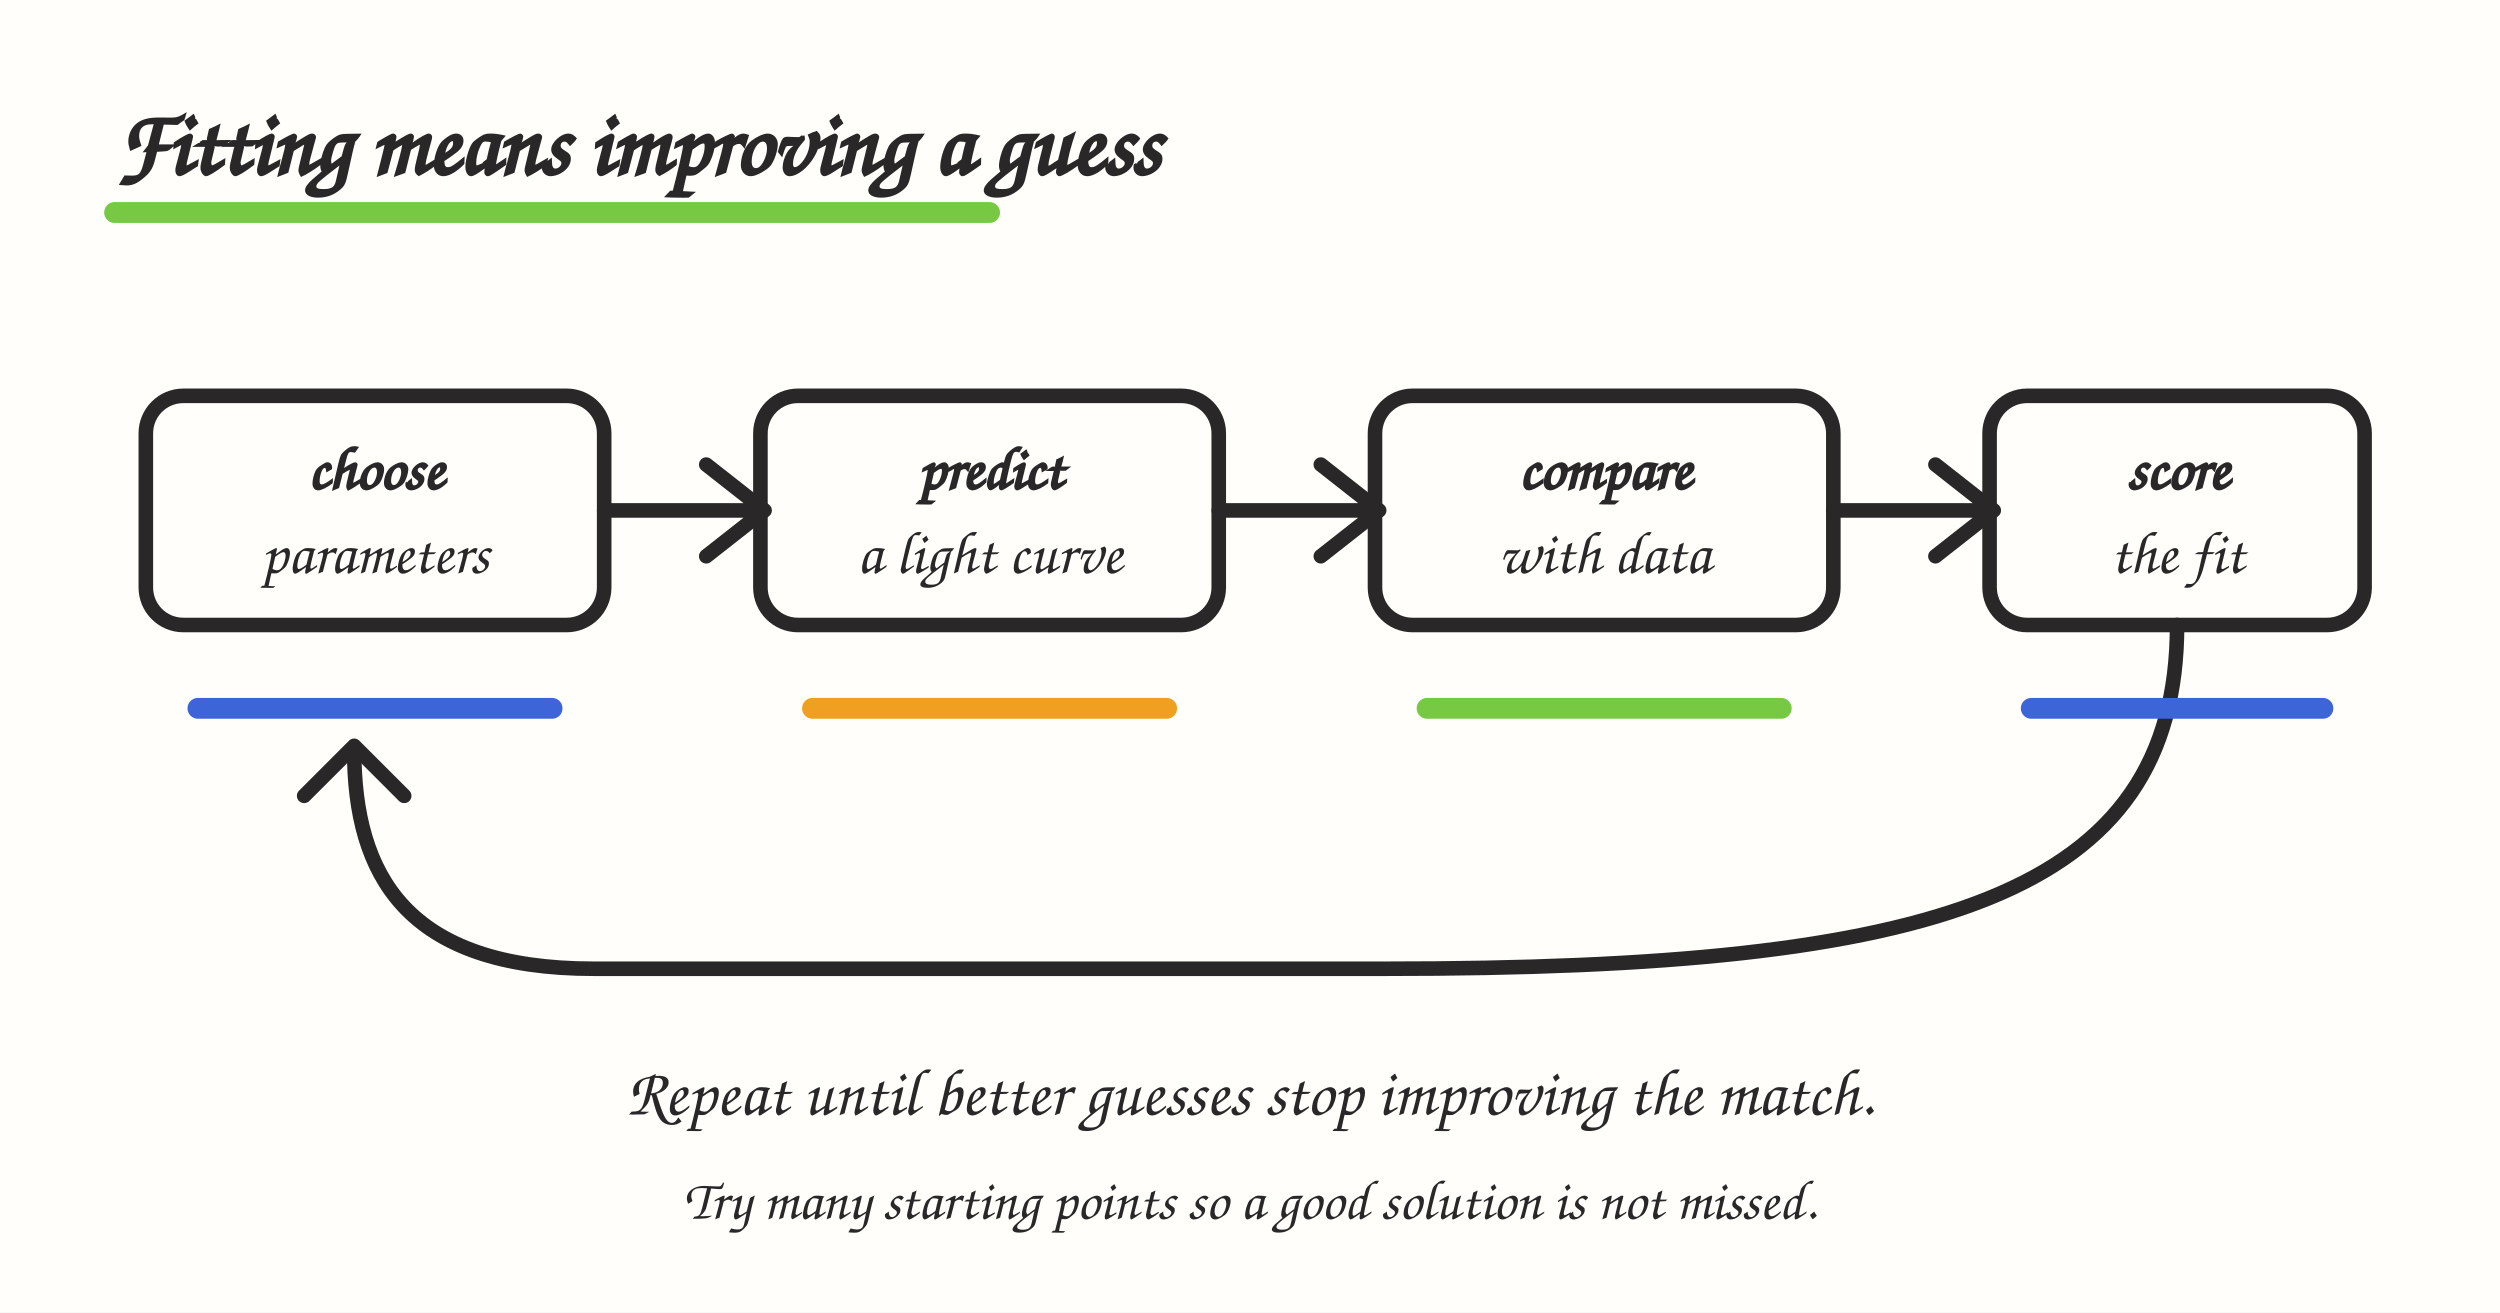
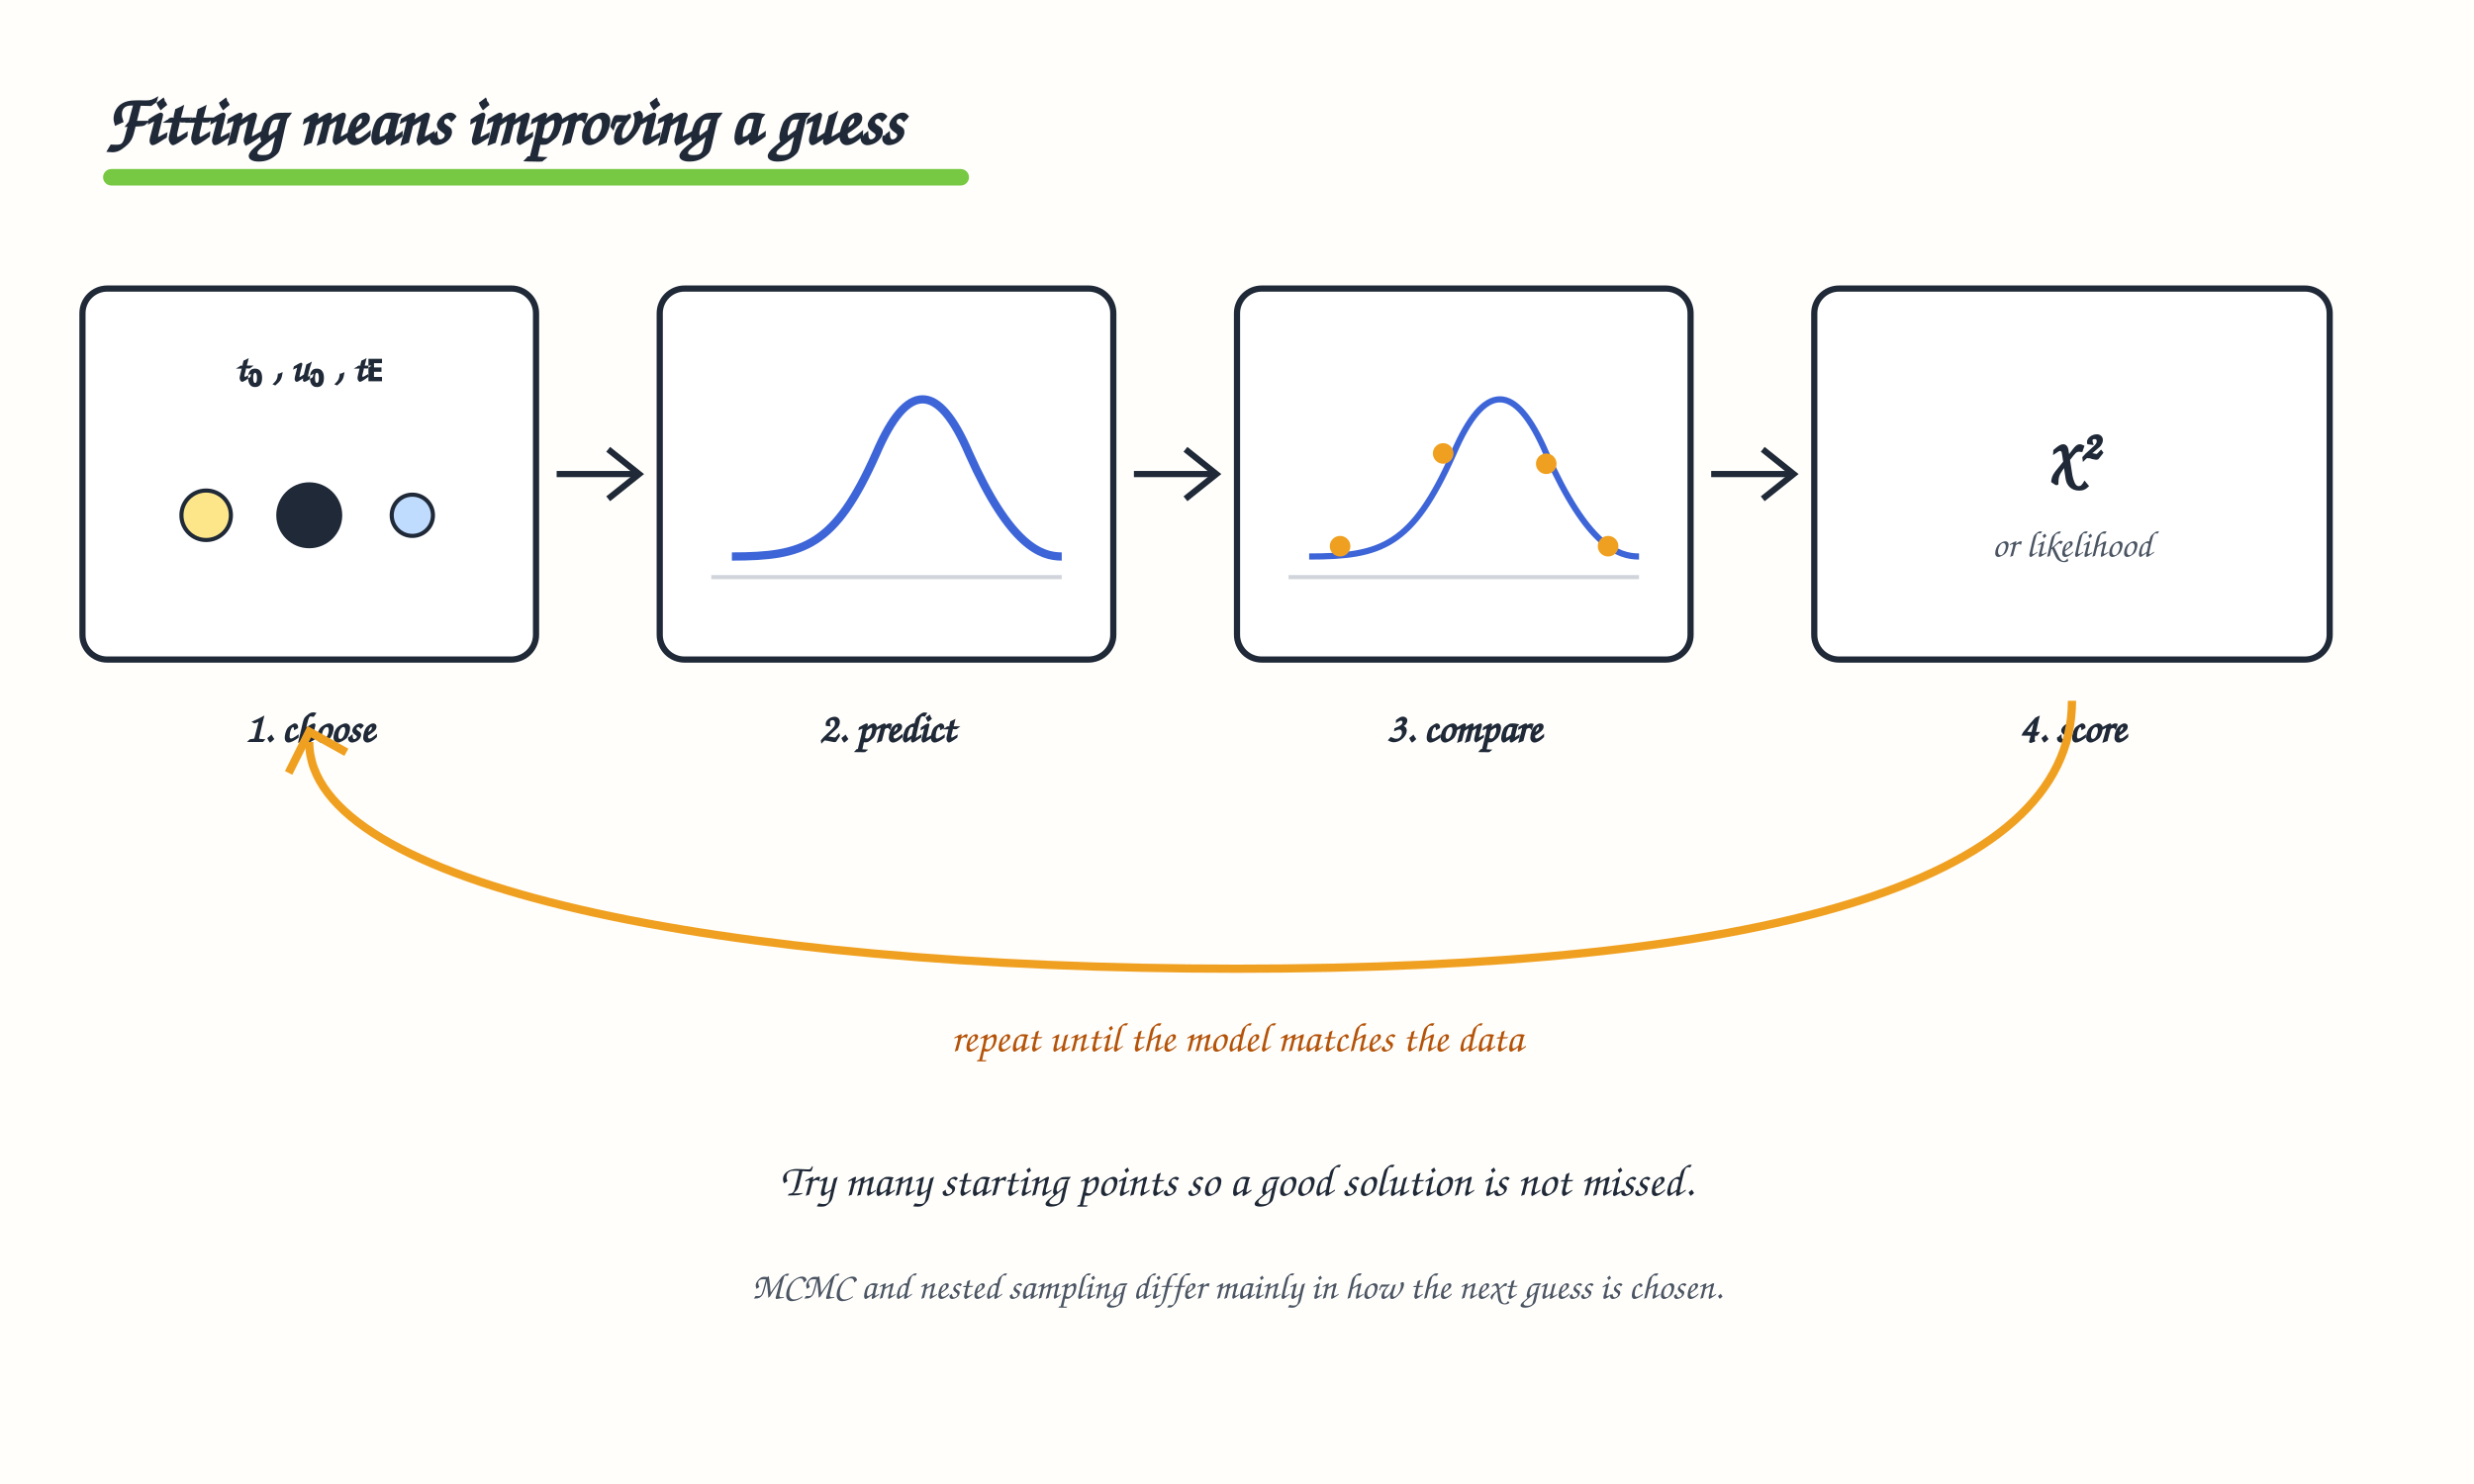
- <svg xmlns="http://www.w3.org/2000/svg" width="1200" height="630" viewBox="0 0 1200 630">
-   <rect width="1200" height="630" fill="#fffefb" />
-   <g fill="none" stroke="#292727" stroke-width="7" stroke-linecap="round" stroke-linejoin="round">
-     <rect x="70" y="190" width="220" height="110" rx="18" />
-     <rect x="365" y="190" width="220" height="110" rx="18" />
-     <rect x="660" y="190" width="220" height="110" rx="18" />
-     <rect x="955" y="190" width="180" height="110" rx="18" />
-     <path d="M290 245h75M339 223l28 22-28 22M585 245h75M634 223l28 22-28 22M880 245h75M929 223l28 22-28 22" />
-     <path d="M1045 300c0 130-115 165-380 165H285c-90 0-115-45-115-105" />
-     <path d="M146 382l24-24 24 24" />
-   </g>
-   <g fill="none" stroke-width="10" stroke-linecap="round">
-     <path d="M55 102h420" stroke="#77c943" />
-     <path d="M95 340h170" stroke="#3d65d8" />
-     <path d="M390 340h170" stroke="#f0a020" />
-     <path d="M685 340h170" stroke="#77c943" />
-     <path d="M975 340h140" stroke="#3d65d8" />
-   </g>
-   <g fill="#292727" font-family="'Segoe Print','Comic Sans MS',cursive" text-anchor="middle">
-     <text x="55" y="84" font-size="44" font-weight="700" text-anchor="start">Fitting means improving a guess</text>
-     <text x="180" y="235" font-size="29" font-weight="700">choose</text>
-     <text x="180" y="275" font-size="29">parameters</text>
-     <text x="475" y="235" font-size="29" font-weight="700">predict</text>
-     <text x="475" y="275" font-size="29">a light curve</text>
-     <text x="770" y="235" font-size="29" font-weight="700">compare</text>
-     <text x="770" y="275" font-size="29">with data</text>
-     <text x="1045" y="235" font-size="29" font-weight="700">score</text>
-     <text x="1045" y="275" font-size="29">the fit</text>
-     <text x="600" y="535" font-size="32">Repeat until better guesses stop improving the match.</text>
-     <text x="600" y="585" font-size="27">Try many starting points so a good solution is not missed.</text>
-   </g>
+ <svg xmlns="http://www.w3.org/2000/svg" width="1200" height="720" viewBox="0 0 1200 720">
+   <rect width="1200" height="720" fill="#fffefb" />
+   <text x="50" y="70" font-family="'Segoe Print','Comic Sans MS',cursive" font-size="34" font-weight="700" fill="#1f2937">Fitting means improving a guess</text>
+   <rect x="50" y="82" width="420" height="8" rx="4" fill="#77c943" />
+   <rect x="40" y="140" width="220" height="180" rx="12" fill="#ffffff" stroke="#1f2937" stroke-width="3" />
+   <text x="150" y="185" text-anchor="middle" font-family="'Segoe Print','Comic Sans MS',cursive" font-size="20" font-weight="700" fill="#1f2937">t₀ , u₀ , tᴇ</text>
+   <circle cx="100" cy="250" r="12" fill="#fde68a" stroke="#1f2937" stroke-width="2" />
+   <circle cx="150" cy="250" r="16" fill="#1f2937" />
+   <circle cx="200" cy="250" r="10" fill="#bfdbfe" stroke="#1f2937" stroke-width="2" />
+   <text x="150" y="360" text-anchor="middle" font-family="'Segoe Print','Comic Sans MS',cursive" font-size="20" font-weight="700" fill="#1f2937">1. choose</text>
+   <path d="M270 230h40" stroke="#1f2937" stroke-width="3" />
+   <path d="M295 218l15 12-15 12" fill="none" stroke="#1f2937" stroke-width="3" />
+   <rect x="320" y="140" width="220" height="180" rx="12" fill="#ffffff" stroke="#1f2937" stroke-width="3" />
+   <line x1="345" y1="280" x2="515" y2="280" stroke="#d1d5db" stroke-width="2" />
+   <path d="M355 270 C390 270 405 265 425 220 C440 185 455 185 470 220 C490 265 505 270 515 270" fill="none" stroke="#3d65d8" stroke-width="4" />
+   <text x="430" y="360" text-anchor="middle" font-family="'Segoe Print','Comic Sans MS',cursive" font-size="20" font-weight="700" fill="#1f2937">2. predict</text>
+   <path d="M550 230h40" stroke="#1f2937" stroke-width="3" />
+   <path d="M575 218l15 12-15 12" fill="none" stroke="#1f2937" stroke-width="3" />
+   <rect x="600" y="140" width="220" height="180" rx="12" fill="#ffffff" stroke="#1f2937" stroke-width="3" />
+   <line x1="625" y1="280" x2="795" y2="280" stroke="#d1d5db" stroke-width="2" />
+   <path d="M635 270 C670 270 685 265 705 220 C720 185 735 185 750 220 C770 265 785 270 795 270" fill="none" stroke="#3d65d8" stroke-width="3" />
+   <circle cx="650" cy="265" r="5" fill="#f0a020" />
+   <circle cx="700" cy="220" r="5" fill="#f0a020" />
+   <circle cx="750" cy="225" r="5" fill="#f0a020" />
+   <circle cx="780" cy="265" r="5" fill="#f0a020" />
+   <text x="710" y="360" text-anchor="middle" font-family="'Segoe Print','Comic Sans MS',cursive" font-size="20" font-weight="700" fill="#1f2937">3. compare</text>
+   <path d="M830 230h40" stroke="#1f2937" stroke-width="3" />
+   <path d="M855 218l15 12-15 12" fill="none" stroke="#1f2937" stroke-width="3" />
+   <rect x="880" y="140" width="250" height="180" rx="12" fill="#ffffff" stroke="#1f2937" stroke-width="3" />
+   <text x="1005" y="230" text-anchor="middle" font-family="'Segoe Print','Comic Sans MS',cursive" font-size="32" font-weight="700" fill="#1f2937">χ²</text>
+   <text x="1005" y="270" text-anchor="middle" font-family="'Segoe Print','Comic Sans MS',cursive" font-size="18" fill="#4b5563">or likelihood</text>
+   <text x="1005" y="360" text-anchor="middle" font-family="'Segoe Print','Comic Sans MS',cursive" font-size="20" font-weight="700" fill="#1f2937">4. score</text>
+   <path d="M1005 340 C1005 430 850 470 600 470 C350 470 150 430 150 360" fill="none" stroke="#f0a020" stroke-width="4" />
+   <path d="M140 375l10-20 18 10" fill="none" stroke="#f0a020" stroke-width="4" />
+   <text x="600" y="510" text-anchor="middle" font-family="'Segoe Print','Comic Sans MS',cursive" font-size="20" fill="#b45309">repeat until the model matches the data</text>
+   <text x="600" y="580" text-anchor="middle" font-family="'Segoe Print','Comic Sans MS',cursive" font-size="22" fill="#1f2937">Try many starting points so a good solution is not missed.</text>
+   <text x="600" y="630" text-anchor="middle" font-family="'Segoe Print','Comic Sans MS',cursive" font-size="18" fill="#4b5563">MCMC and nested sampling differ mainly in how the next guess is chosen.</text>
</svg>
